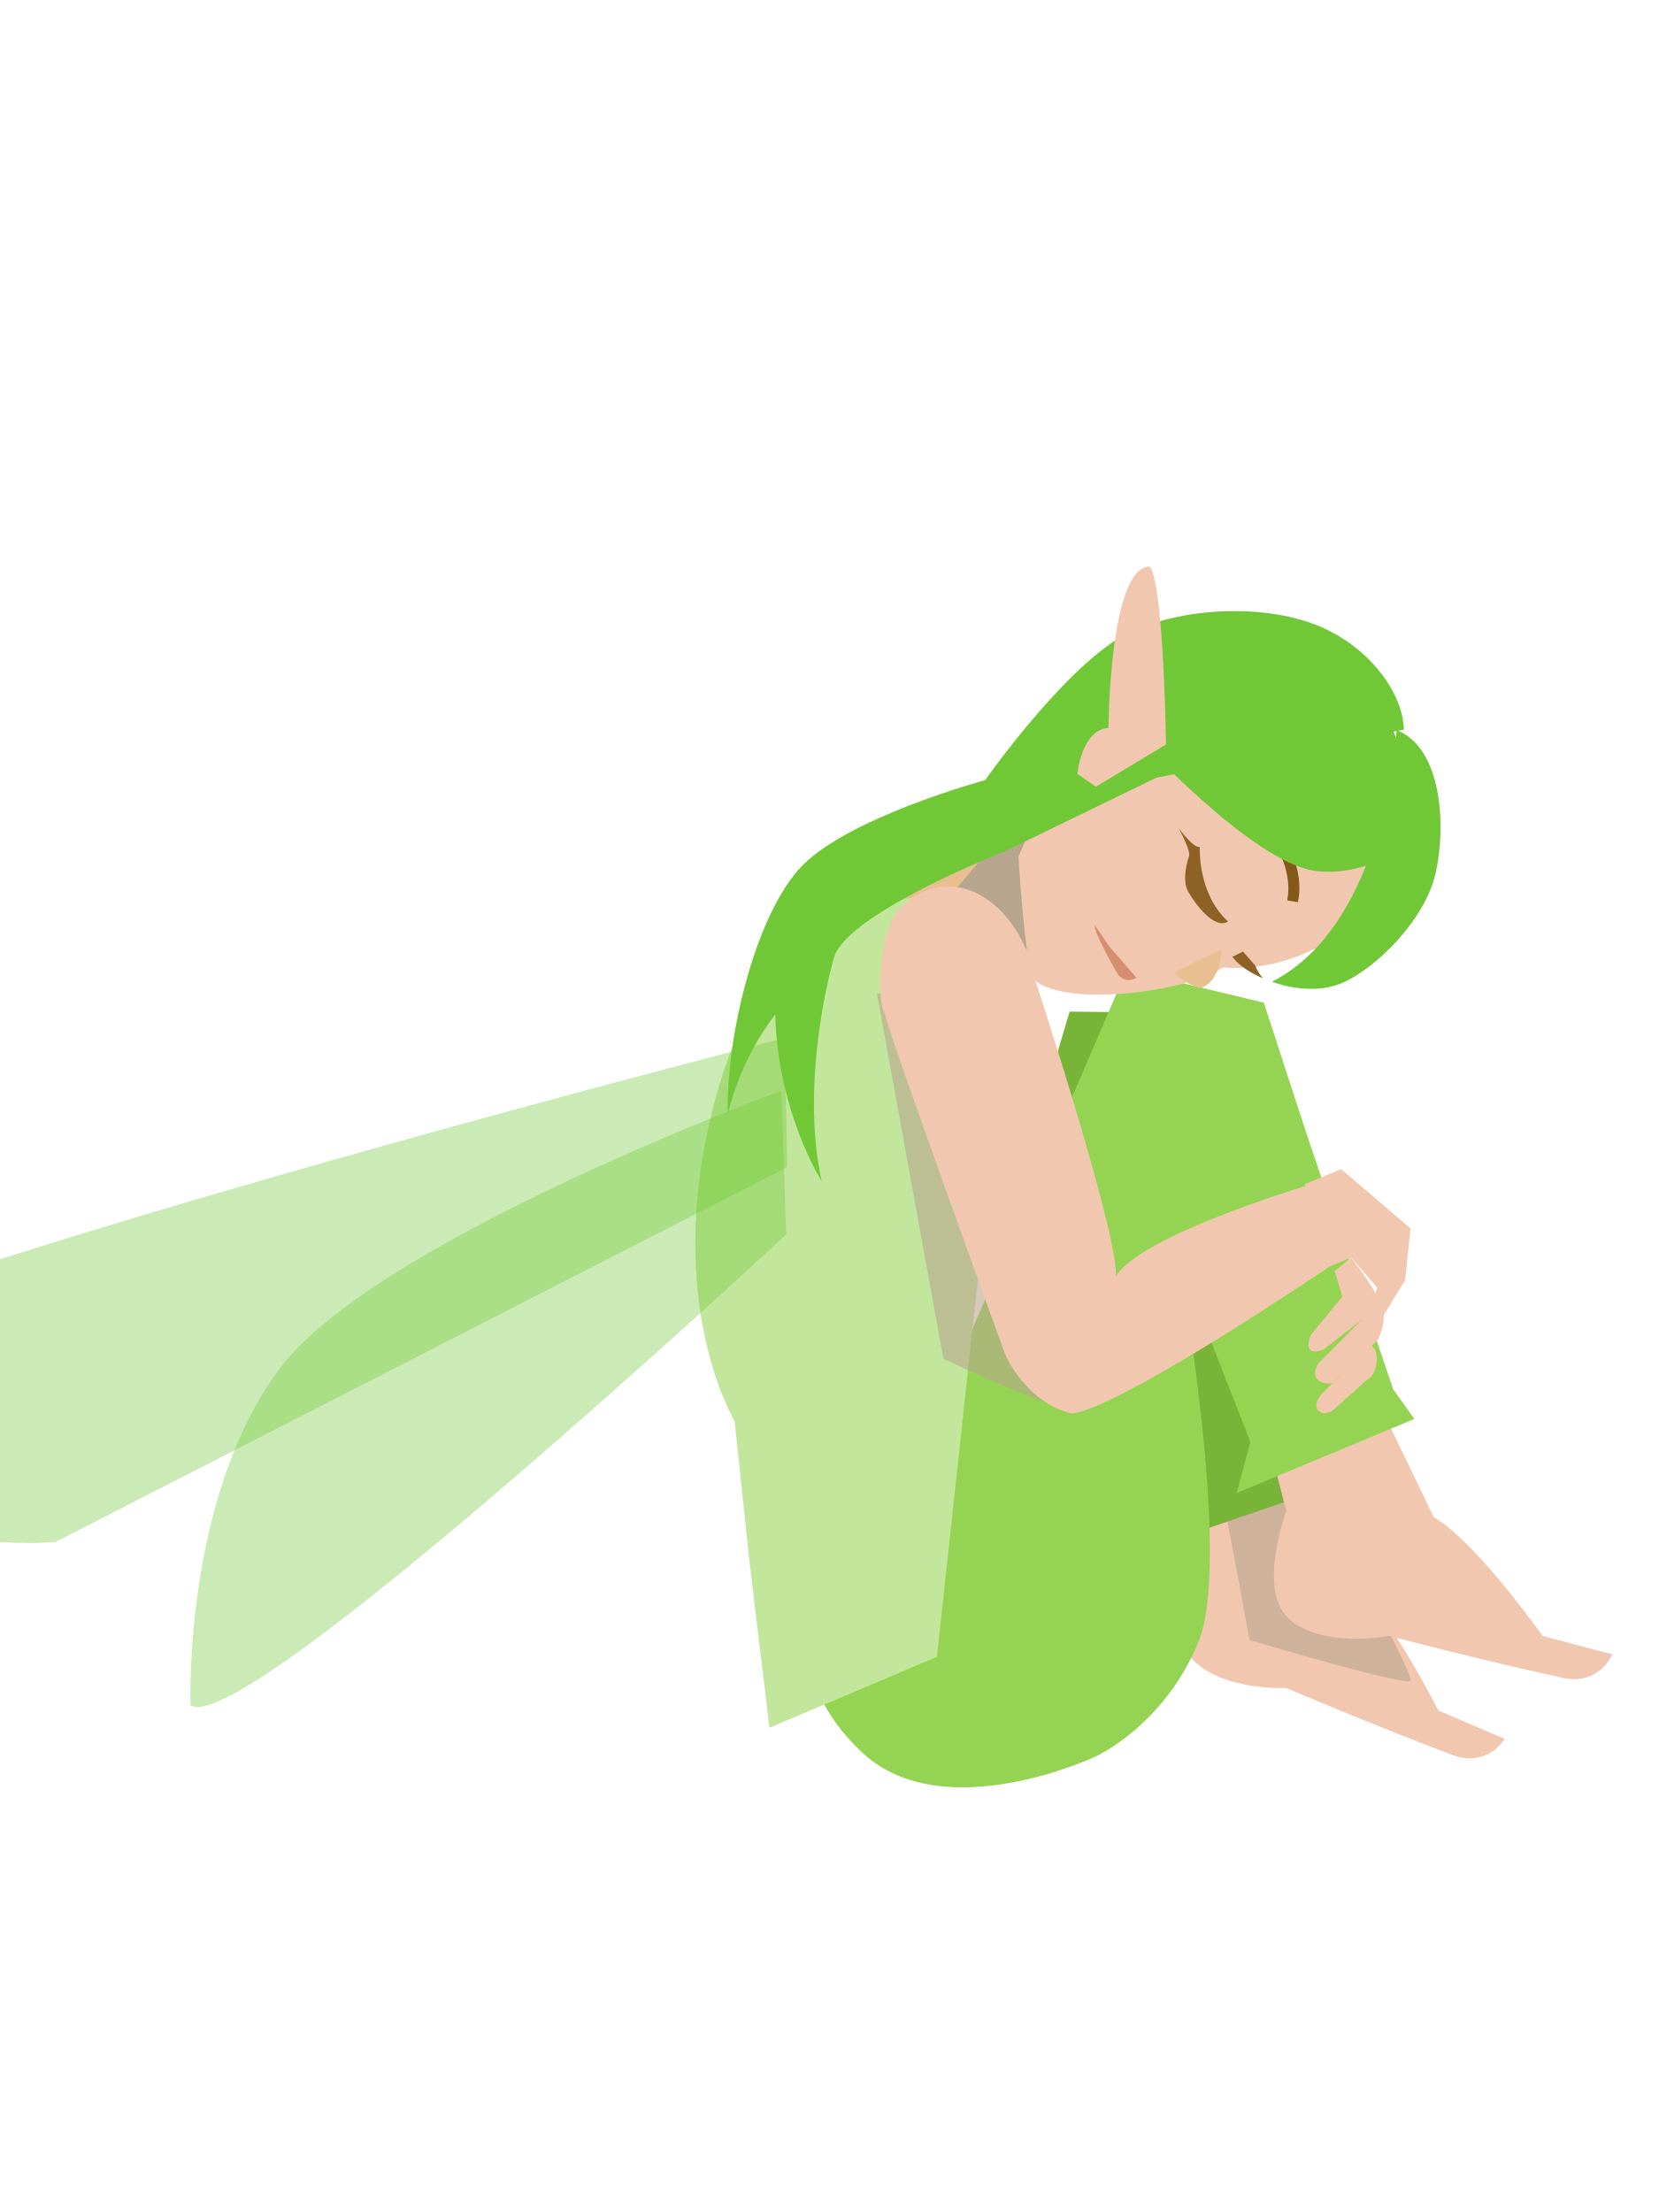
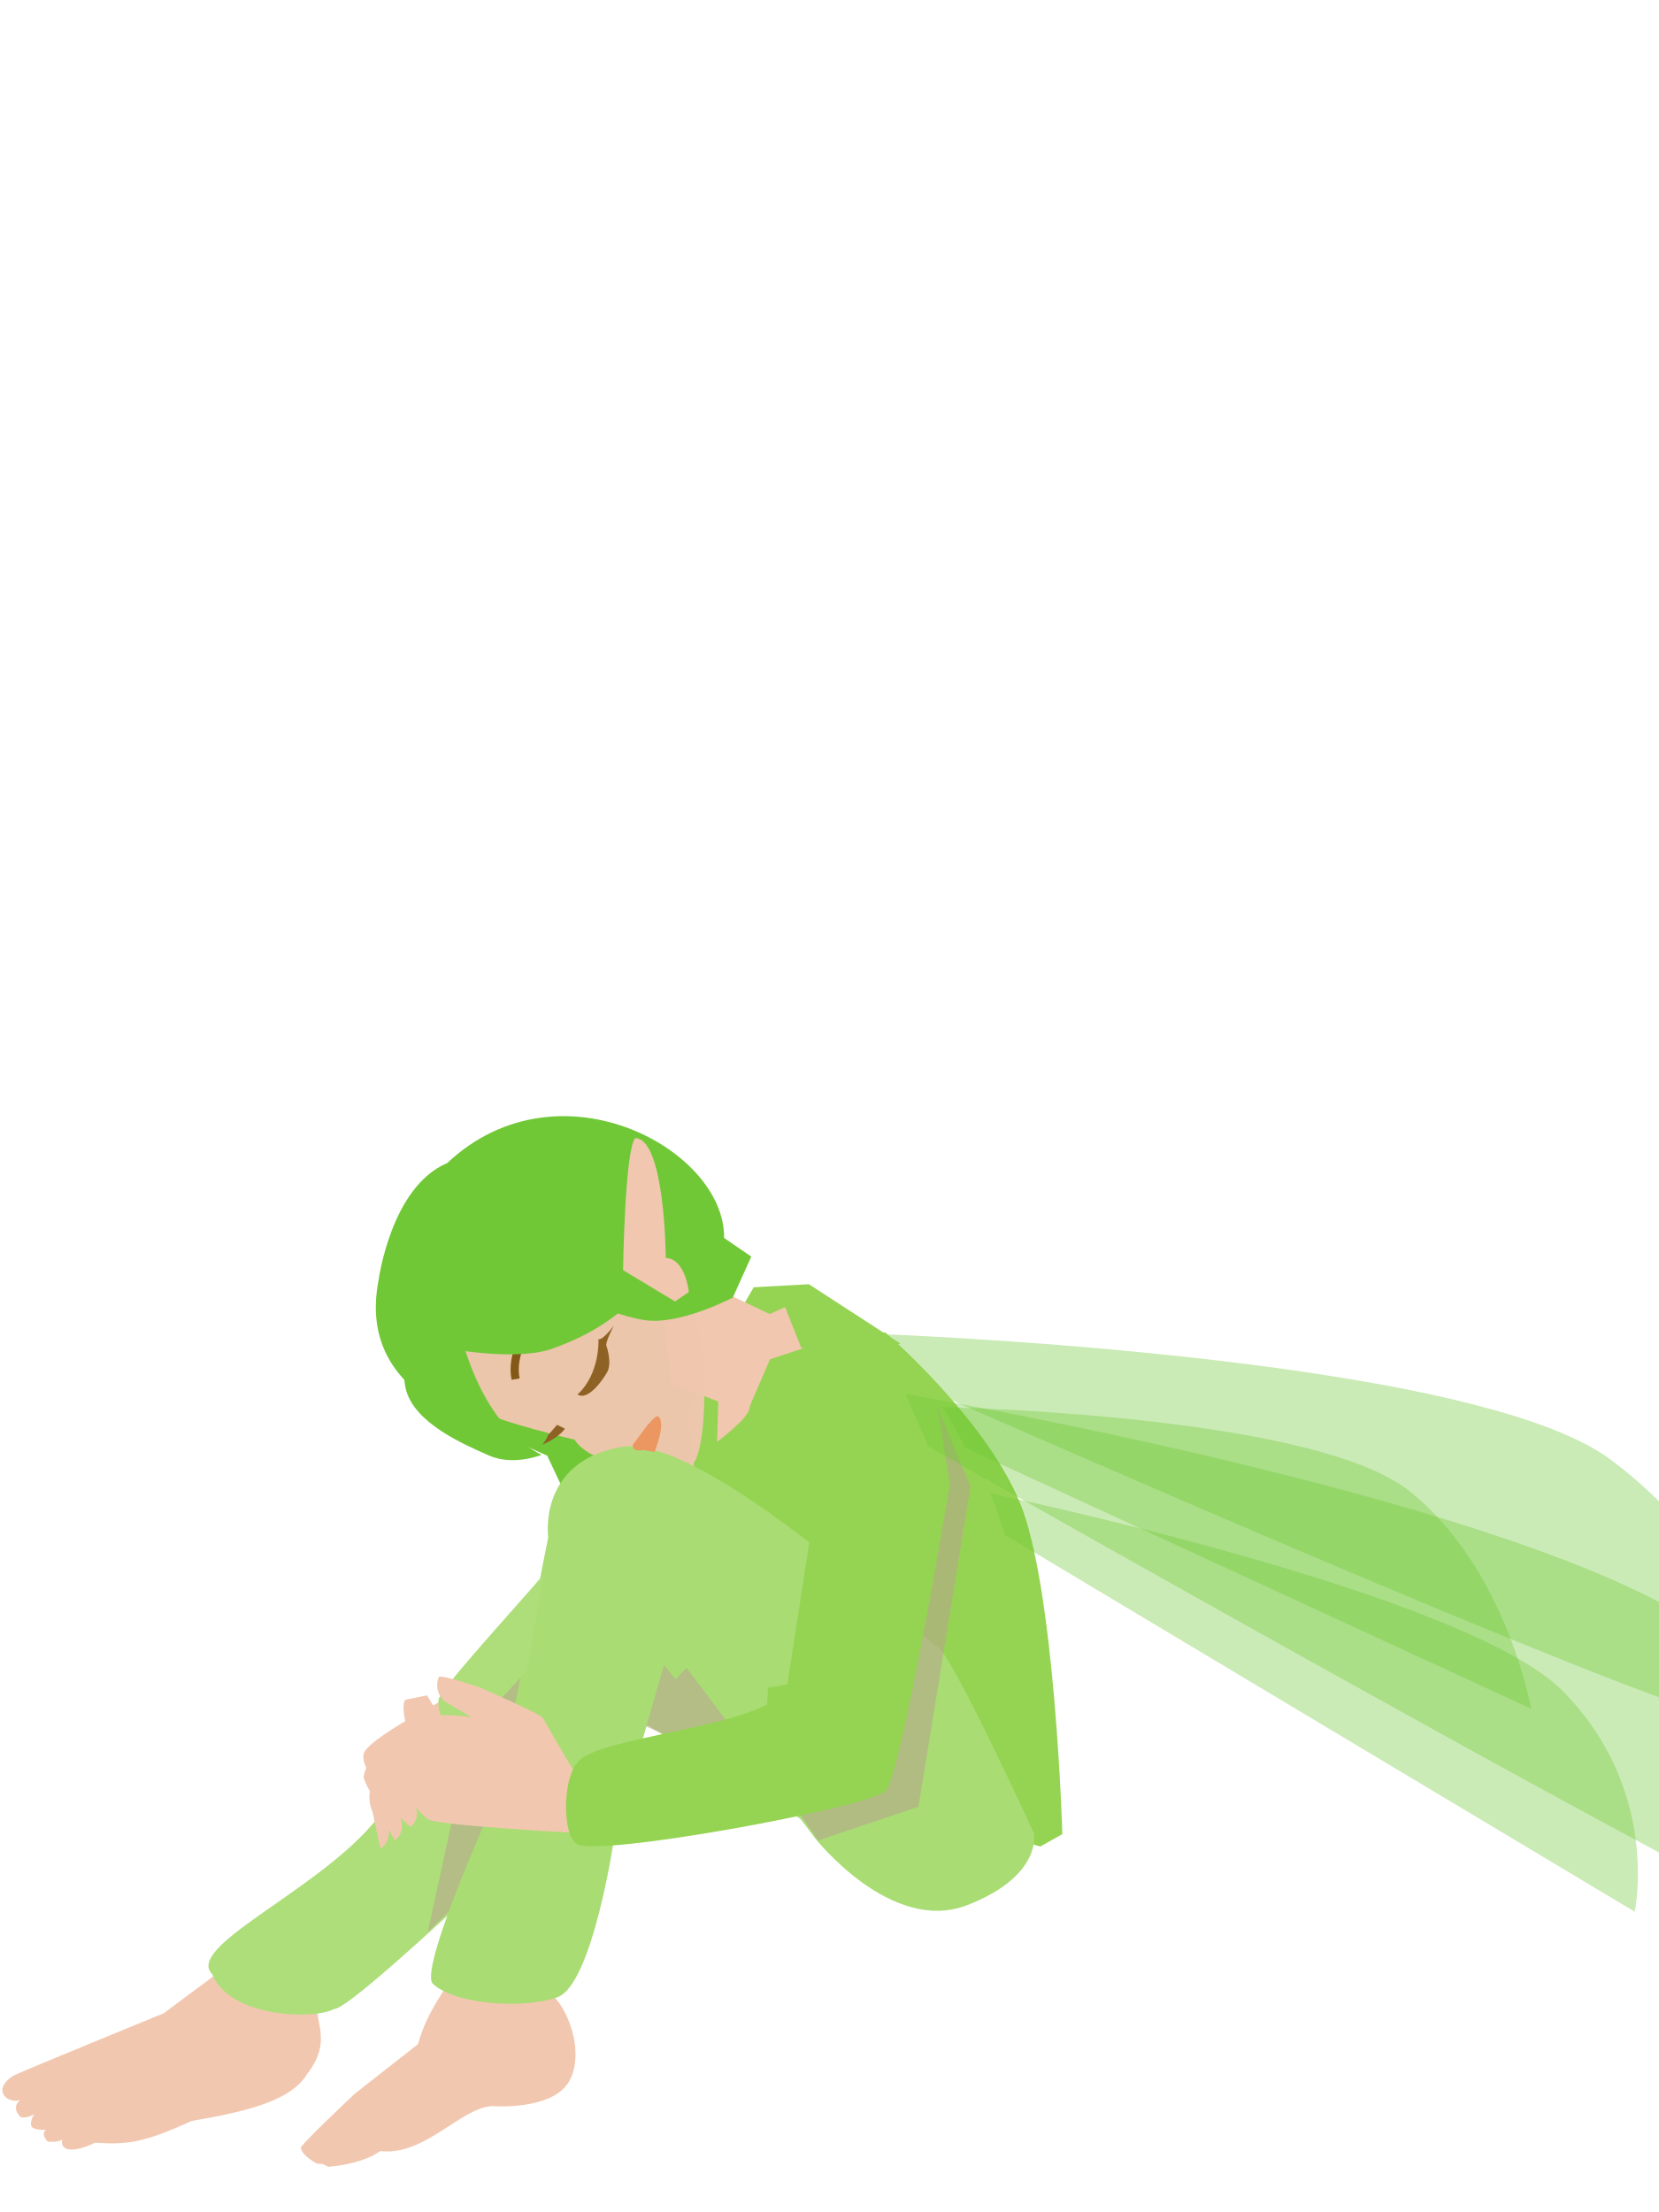
<svg xmlns="http://www.w3.org/2000/svg" width="600" height="800" version="1.1" viewBox="0 0 158.8 211.7" id="svg1123">
  <defs id="defs1127" />
-   <path style="fill:#f2c7b0;fill-opacity:1;stroke:none;stroke-width:0.265px;stroke-linecap:butt;stroke-linejoin:miter;stroke-opacity:1" d="m 124.831,137.476 4.206,13.468 c 3.7,2.952 8.646,12.772 8.646,12.772 l 6.349,2.716 c 0,0 -1.75,2.973 -5.353,1.403 -6.994,-2.626 -15.543,-6.269 -15.543,-6.269 0,0 -6.342,0.283 -9.148,-2.905 -2.806,-3.188 1.171,-10.348 1.171,-10.348 l -1.294,-11.985 z" id="path2065-7" />
-   <path style="fill:#b7a68d;fill-opacity:0.594;stroke:none;stroke-width:0.265px;stroke-linecap:butt;stroke-linejoin:miter;stroke-opacity:1" d="m 116.201,138.663 3.41,18.305 c 0,0 15.171,4.539 15.416,3.881 0.245,-0.659 -6.937,-13.961 -6.937,-13.961 l -3.936,-16.125 z" id="path1679-5" />
-   <path style="font-variation-settings:normal;vector-effect:none;fill:#78b438;fill-opacity:1;stroke:none;stroke-width:0.265px;stroke-linecap:butt;stroke-linejoin:miter;stroke-miterlimit:4;stroke-dasharray:none;stroke-dashoffset:0;stroke-opacity:1;-inkscape-stroke:none;stop-color:#000000" d="m 113.268,147.078 14.189,-4.859 -6.822,-33.062 -6.736,-12.218 -11.513,-0.123 -3.832,12.875 z" id="path15559" />
-   <path style="fill:#f2c7b0;fill-opacity:1;stroke:none;stroke-width:0.265px;stroke-linecap:butt;stroke-linejoin:miter;stroke-opacity:1" d="m 131.114,132.493 6.125,12.71 c 4.091,2.381 10.416,11.375 10.416,11.375 l 6.678,1.761 c 0,0 -1.298,3.197 -5.091,2.169 -7.302,-1.578 -16.291,-3.935 -16.291,-3.935 0,0 -6.233,1.205 -9.474,-1.54 -3.241,-2.745 -0.35,-10.409 -0.35,-10.409 l -3.028,-11.668 z" id="path2065" />
-   <path style="fill:#95d452;fill-opacity:1;stroke:none;stroke-width:0.265px;stroke-linecap:butt;stroke-linejoin:miter;stroke-opacity:1" d="m 87.868,139.334 19.986,-46.523 13.121,3.146 4.059,12.467 8.329,24.555 2.027,2.824 -17.021,7.094 1.319,-4.899 -6.865,-17.537 c 0,0 5.179,28.68 1.891,36.694 -3.288,8.013 -9.854,10.966 -9.854,10.966 0,0 -14.525,6.868 -22.314,-0.364 -7.788,-7.233 -5.317,-15.849 -5.317,-15.849 z" id="path2030" />
-   <path style="fill:#f2c7b0;fill-opacity:1;stroke:none;stroke-width:0.265px;stroke-linecap:butt;stroke-linejoin:miter;stroke-opacity:1" d="m 124.899,113.329 3.482,-1.436 6.636,5.677 -0.517,4.944 -2.42,3.968 -0.917,-0.955 0.663,-2.294 -2.495,-2.877 -2.878,1.191 z" id="path19875" />
-   <path style="fill:#f2c7b0;fill-opacity:1;stroke:none;stroke-width:0.265px;stroke-linecap:butt;stroke-linejoin:miter;stroke-opacity:1" d="m 127.759,121.653 0.727,2.435 -3.012,3.673 c -0.742,1.916 0.537,1.688 1.277,1.361 l 3.631,-2.847 -4.181,4.201 c -0.929,1.454 0.288,2.093 1.308,1.897 l 4.372,-4.127 c 0,0 0.79,-1.426 0.52,-2.868 -0.27,-1.442 -3.077,-5.023 -3.077,-5.023 z" id="path19910" />
-   <path style="fill:#f2c7b0;fill-opacity:1;stroke:none;stroke-width:0.265px;stroke-linecap:butt;stroke-linejoin:miter;stroke-opacity:1" d="m 131.141,128.762 c 0.94,0.206 0.875,2.78 -0.324,3.319 l -3.363,3.006 c -1.131,0.526 -1.989,-0.307 -1.056,-1.553 z" id="path19912" />
-   <path style="fill:#e7bf91;fill-opacity:1;stroke:none;stroke-width:0.265px;stroke-linecap:butt;stroke-linejoin:miter;stroke-opacity:1" d="m 97.878,80.287 -19.811,8.937 17.513,7.802 5.852,-6.64 -0.29,-11.582 z" id="path20981" />
-   <path style="fill:#c2e69b;fill-opacity:1;stroke:none;stroke-width:0.265px;stroke-linecap:butt;stroke-linejoin:miter;stroke-opacity:1" d="m 89.071,85.591 -8.907,1.624 c 0,0 -8.627,3.473 -12.409,20.92 -3.782,17.447 2.561,27.869 2.561,27.869 l 1.439,13.598 1.896,15.765 16.034,-6.794 3.852,-35.567 4.602,-31.025 z" id="path1995" />
-   <path style="fill:#b7a68d;fill-opacity:0.594;stroke:none;stroke-width:0.265px;stroke-linecap:butt;stroke-linejoin:miter;stroke-opacity:1" d="m 83.946,95.111 6.355,34.93 c 0,0 10.571,4.976 10.816,4.317 0.245,-0.659 -3.47,-23.087 -3.47,-23.087 l -3.936,-16.125 z" id="path1679" />
-   <path style="fill:#b7a68d;fill-opacity:1;stroke:none;stroke-width:0.342px;stroke-linecap:butt;stroke-linejoin:miter;stroke-opacity:1" d="m 95.41,80.415 -5.056,6.074 4.23,5.201 6.067,-1.44 1.443,-12.091 z" id="path29071" />
-   <path style="fill:#f2c7b0;fill-opacity:1;stroke:none;stroke-width:0.342px;stroke-linecap:butt;stroke-linejoin:miter;stroke-opacity:1" d="m 101.463,72.878 7.979,-9.198 c 3.741,-1.77 21.483,-6.027 24.37,8.822 2.887,14.85 -9.049,20.776 -16.752,20.084 -3.522,2.385 -14.966,3.821 -18.026,1.227 -0.86,-0.474 -1.547,-11.831 -1.547,-11.831 z" id="path20983" />
-   <path style="fill:#8e6224;fill-opacity:1;stroke:none;stroke-width:0.342px;stroke-linecap:butt;stroke-linejoin:miter;stroke-opacity:1" d="m 117.545,88.183 c -2.942,-2.681 -2.701,-7.13 -2.701,-7.13 -0.598,0.151 -2.01,-1.789 -2.01,-1.789 0,0 1.277,2.359 0.951,2.745 0,0 -0.725,2.112 -0.065,3.296 0.66,1.184 2.54,3.727 3.825,2.878 z" id="path24564" />
-   <path style="fill:#71c837;fill-opacity:1;stroke:none;stroke-width:0.342px;stroke-linecap:butt;stroke-linejoin:miter;stroke-opacity:1" d="m 133.687,69.868 c 4.381,1.711 4.753,9.242 3.727,13.72 -1.026,4.478 -5.672,9.027 -8.84,10.44 -3.169,1.414 -6.818,-0.074 -6.818,-0.074 10.896,-5.56 11.932,-24.086 11.932,-24.086 z" id="path8301" />
-   <path style="fill:#e7bf91;fill-opacity:1;stroke:none;stroke-width:0.342px;stroke-linecap:butt;stroke-linejoin:miter;stroke-opacity:1" d="m 116.933,90.869 c 0,0 -0.037,3.038 -1.982,3.68 -1.551,-0.292 -2.564,-1.511 -2.564,-1.511 z" id="path10335" />
-   <path style="fill:#d58f6f;fill-opacity:1;stroke:none;stroke-width:0.342px;stroke-linecap:butt;stroke-linejoin:miter;stroke-opacity:1" d="m 108.78,93.564 -2.617,-3.015 -1.355,-2 c -0.206,0.582 2.196,4.706 2.196,4.706 0,0 0.669,0.968 1.776,0.31 z" id="path10617" />
-   <path style="font-variation-settings:normal;vector-effect:none;fill:#8e6224;fill-opacity:1;stroke:none;stroke-width:0.342px;stroke-linecap:butt;stroke-linejoin:miter;stroke-miterlimit:4;stroke-dasharray:none;stroke-dashoffset:0;stroke-opacity:1;-inkscape-stroke:none;stop-color:#000000" d="m 118.982,91.064 1.182,1.366 c 0,0 0.203,0.61 0.731,1.193 -1.071,-0.429 -2.285,-1.176 -2.935,-2.056 z" id="path13637" />
-   <path d="m 123.317,80.954 c -0.978,-1.794 -2.661,-3.373 -5.072,-3.915 l -0.27,0.939 c 2.063,0.461 3.512,1.813 4.388,3.419 0.876,1.606 1.14,3.469 0.842,4.767 l 1.029,0.178 c 0.357,-1.579 0.044,-3.598 -0.93,-5.394 z" color="#000000" fill="#845816" style="stroke-width:0.848;-inkscape-stroke:none" id="path71-7-2-5" />
-   <path style="fill:#71c837;fill-opacity:1;stroke:none;stroke-width:0.342px;stroke-linecap:butt;stroke-linejoin:miter;stroke-opacity:1" d="m 137.129,78.929 c 0,0 -5.092,5.213 -11.209,4.423 -6.117,-0.79 -17.322,-13.124 -17.322,-13.124 l -0.078,-3.122 23.615,-0.072 z" id="path4727" />
-   <path style="fill:#71c837;fill-opacity:1;stroke:none;stroke-width:0.342px;stroke-linecap:butt;stroke-linejoin:miter;stroke-opacity:1" d="m 134.38,69.822 c -0.083,-3.317 -2.947,-7.488 -7.553,-9.657 -4.606,-2.169 -12.181,-2.365 -18.17,0.091 -5.99,2.456 -14.359,14.403 -14.359,14.403 0,0 -13.62,3.676 -17.893,8.595 -4.272,4.919 -6.92,16.235 -6.734,23.319 1.429,-5.78 4.536,-9.47 4.536,-9.47 0.235,9.362 4.439,15.931 4.439,15.931 -2.169,-9.952 1.152,-21.286 1.152,-21.286 C 80.824,87.48 96.267,81.434 96.267,81.434 l 14.429,-7.014 z" id="path8925" />
-   <path style="fill:#f2c7b0;fill-opacity:1;stroke:none;stroke-width:0.342px;stroke-linecap:butt;stroke-linejoin:miter;stroke-opacity:1" d="m 111.613,71.245 c 0,0 -0.227,-15.616 -1.578,-17.04 -3.851,0.089 -3.931,15.456 -3.931,15.456 -2.582,0.155 -2.977,4.409 -2.977,4.409 l 1.775,1.219 z" id="path6083" />
-   <path id="path16006" style="font-variation-settings:normal;vector-effect:none;fill:#6fc835;fill-opacity:0.361;stroke:none;stroke-width:1px;stroke-linecap:butt;stroke-linejoin:miter;stroke-miterlimit:4;stroke-dasharray:none;stroke-dashoffset:0;stroke-opacity:1;-inkscape-stroke:none;stop-color:#000000" d="M 283.832 375.379 C 283.832 375.379 119.328 417.402 0 455.422 L 0 557.674 C 6.658 558.177 13.369 558.218 20.072 557.684 L 284.732 422.086 L 283.832 375.379 z " transform="matrix(0.2646667,0,0,0.2646667,0,-0.01666667)" />
-   <path style="font-variation-settings:normal;vector-effect:none;fill:#6fc835;fill-opacity:0.361;stroke:none;stroke-width:0.265px;stroke-linecap:butt;stroke-linejoin:miter;stroke-miterlimit:4;stroke-dasharray:none;stroke-dashoffset:0;stroke-opacity:1;-inkscape-stroke:none;stop-color:#000000" d="m 74.803,104.377 0.444,13.769 c 0,0 -52.057,48.495 -57.014,45.057 0,0 -0.706,-19.951 8.578,-32.266 9.284,-12.315 47.992,-26.56 47.992,-26.56 z" id="path16250" />
-   <path style="font-variation-settings:normal;opacity:1;vector-effect:none;fill:#f2c7b0;fill-opacity:1;stroke:none;stroke-width:0.265px;stroke-linecap:butt;stroke-linejoin:miter;stroke-miterlimit:4;stroke-dasharray:none;stroke-dashoffset:0;stroke-opacity:1;-inkscape-stroke:none;stop-color:#000000;stop-opacity:1" d="m 84.692,96.992 c -0.691,-0.779 -0.866,-8.087 1.801,-10.407 5.168,-4.496 11.233,0.344 12.467,6.804 0,0 8.274,25.201 7.832,28.796 2.474,-4.178 19.863,-9.19 19.863,-9.19 l 2.78,6.763 c 0,0 -21.688,14.859 -26.802,15.535 -4.44,-1.015 -6.404,-5.634 -6.404,-5.634 0,0 -10.931,-30.01 -11.538,-32.667 z" id="path18371" />
+   <path id="path58699" style="fill:#6fc835;fill-opacity:0.361;stroke:none;stroke-width:0.741px;stroke-linecap:butt;stroke-linejoin:miter;stroke-opacity:1" d="M 314.625 482.33 L 321.299 496.326 C 321.299 496.326 520.814 584.671 600 613.844 L 600 542.953 C 594.862 537.856 589.119 532.846 582.73 528.039 C 531.811 489.725 314.625 482.33 314.625 482.33 z " transform="matrix(0.2646667,0,0,0.2646667,0,-0.01666667)" />
+   <path style="fill:#71c837;fill-opacity:1;stroke:none;stroke-width:0.196px;stroke-linecap:butt;stroke-linejoin:miter;stroke-opacity:1" d="m 42.797,111.319 c -5.386,2.265 -6.564,11.227 -6.564,11.227 -1.061,5.491 0.992,10.507 8.963,13.578 l 7.182,3.196 9.171,19.477 7.211,3.549 0.531,-30.164 v -13.265 c 0.695,-8.615 -15.638,-17.807 -26.495,-7.598 z" id="path17431" />
+   <path style="fill:#f2c7b0;fill-opacity:1;stroke:none;stroke-width:0.196px;stroke-linecap:butt;stroke-linejoin:miter;stroke-opacity:1" d="m 71.267,125.448 c 2.471,-4.16 10.794,0.253 12.96,3.21 -4.517,12.849 -11.372,10.578 -18.311,12.037 z" id="path3135" />
+   <path style="fill:#95d452;fill-opacity:1;stroke:none;stroke-width:0.196px;stroke-linecap:butt;stroke-linejoin:miter;stroke-opacity:1" d="m 68.754,134.378 -0.115,3.62 c 0,0 2.958,-2.212 3.095,-3.178 0.137,-0.966 1.681,-4.638 1.681,-4.638 l 4.183,-1.37 7.129,-1.294 c 0,0 9.423,8.069 12.847,16.171 3.425,8.102 4.116,31.858 4.116,31.858 l -2.113,1.186 -2.341,-0.679 -7.887,-17.16 -14.215,-8.04 -8.433,-8.249 -0.916,-7.597 2.519,-4.814 z" id="path34985" />
+   <path style="fill:#f2c7b0;fill-opacity:1;stroke:none;stroke-width:0.196px;stroke-linecap:butt;stroke-linejoin:miter;stroke-opacity:1" d="m 22.258,187.793 c 6.558,-1.37 10.33,-4.373 12.333,0.238 -0.744,2.718 -3.928,3.217 -3.928,3.217 -1.088,1.892 1.492,3.732 -1.287,7.294 -1.592,2.623 -6.128,3.616 -11.028,4.459 -4.721,2.16 -6.247,2.267 -9.246,2.086 -2.407,1.147 -3.379,0.624 -3.137,-0.302 -0.37,0.28 -1.388,0.202 -1.388,0.202 0,0 -0.73,-0.692 -0.18,-1.122 0,0 -1.243,0.031 -1.377,-0.351 0,0 -0.235,-0.294 0.233,-1.151 -0.708,0.431 -1.264,0.271 -1.264,0.271 0,0 -0.999,-0.846 -0.078,-1.616 -1.52,0.349 -2.625,-1.241 -0.494,-2.419 1.55,-0.703 14.249,-5.905 14.249,-5.905 z" id="path4177" />
+   <path style="fill:#f2c7b0;fill-opacity:1;stroke:none;stroke-width:0.196px;stroke-linecap:butt;stroke-linejoin:miter;stroke-opacity:1" d="m 52.096,190.36 c 2.231,1.208 4.005,6.176 2.333,8.927 -1.672,2.752 -7.32,2.294 -7.32,2.294 -2.997,0.14 -6.439,4.797 -10.707,4.306 -1.824,1.31 -4.976,1.498 -4.976,1.498 l -0.582,-0.274 c 0,0 -0.398,0.027 -0.553,-0.057 -0.155,-0.084 -0.363,-0.205 -0.575,-0.354 -0.212,-0.149 -0.428,-0.326 -0.599,-0.521 -0.171,-0.195 -0.297,-0.409 -0.329,-0.631 0.315,-0.59 5.183,-5.163 5.183,-5.163 l 6.034,-4.731 c 1.122,-4.021 3.317,-5.707 5.611,-10.68 5.182,-0.427 8.401,-10.423 6.481,5.386 z" id="path6261" />
+   <path style="fill:#aede7a;fill-opacity:1;stroke:none;stroke-width:0.196px;stroke-linecap:butt;stroke-linejoin:miter;stroke-opacity:1" d="m 20.325,188.969 c 1.635,4.124 9.731,4.382 11.653,3.317 2.1,0.123 30.021,-27.152 30.021,-27.152 l 19.362,11.848 -12.522,-26.468 -13.923,2.082 -19.42,22.179 c -5.672,6.453 -17.822,11.619 -15.17,14.194 z" id="path37160" />
+   <path style="fill:#f2c7b0;fill-opacity:1;stroke:none;stroke-width:0.196px;stroke-linecap:butt;stroke-linejoin:miter;stroke-opacity:1" d="m 52.855,150.116 -9.888,12.309 c 0,0 -7.869,4.003 -8.162,5.455 -0.119,0.574 0.246,1.328 0.246,1.328 0,0 -0.285,0.688 -0.232,0.923 0.107,0.511 0.589,1.306 0.589,1.306 0,0 -0.212,1.001 0.246,1.961 0,0 0.588,2.848 0.777,3.526 0,0 0.928,-0.512 0.775,-1.839 l 0.577,1.056 c 0,0 1.088,-0.645 0.541,-2.225 0,0 0.504,0.631 1.007,0.937 0,0 1.205,-0.991 0.143,-2.497 l 0.586,-2.709 -1,-1.361 4.109,-1.019 7.757,-8.385 z" id="path17429" />
+   <path style="fill:#95d452;fill-opacity:1;stroke:none;stroke-width:0.196px;stroke-linecap:butt;stroke-linejoin:miter;stroke-opacity:1" d="m 76.685,128.978 -1.54,-3.881 -5.558,2.527 2.557,-4.423 5.281,-0.292 8.767,5.685 -6.011,1.662 z" id="path37864" />
+   <path style="fill:#f2c7b0;fill-opacity:1;stroke:none;stroke-width:0.196px;stroke-linecap:butt;stroke-linejoin:miter;stroke-opacity:1" d="m 62.912,120.614 12.34,5.913 -3.768,8.692 -7.231,-2.854 z" id="path6207" />
+   <path style="fill:#f2c7b0;fill-opacity:0.95;stroke:none;stroke-width:0.196px;stroke-linecap:butt;stroke-linejoin:miter;stroke-opacity:1" d="m 44.217,118.769 c -5.787,10.324 1.48,15.66 2.362,16.435 0.882,0.775 8.423,2.59 8.423,2.59 1.927,2.998 9.831,3.242 11.24,2.355 1.409,-0.886 1.767,-11.414 -0.061,-15.174 -1.828,-3.76 -2.848,-7.825 -4.471,-9.162 -1.623,-1.337 -11.707,-7.368 -17.494,2.955 z" id="path880" />
+   <path style="fill:#b7a68d;fill-opacity:0.596;stroke:none;stroke-width:0.196px;stroke-linecap:butt;stroke-linejoin:miter;stroke-opacity:1" d="m 52.166,157.589 19.73,0.166 0.072,12.009 -10.564,-4.726 -20.457,19.871 4.403,-20.207 z" id="path50309-5" />
+   <path style="fill:#a9dc73;fill-opacity:1;stroke:none;stroke-width:0.196px;stroke-linecap:butt;stroke-linejoin:miter;stroke-opacity:1" d="m 41.384,189.815 c 1.985,2.012 8.623,2.538 11.976,1.342 3.353,-1.196 5.425,-15.189 5.425,-15.189 l 4.78,-16.623 1.088,1.397 1.057,-1.115 12.349,16.353 c 0,0 7.223,9.161 14.477,6.38 7.254,-2.781 6.443,-6.884 6.443,-6.884 0,0 -8.018,-17.484 -9.301,-17.93 -1.283,-0.446 -22.225,-20.466 -30.24,-19.048 -8.016,1.418 -6.964,8.645 -6.964,8.645 l -4.874,24.555 c 0,0 -7.4,16.367 -6.214,18.115 z" id="path12682" />
+   <path style="fill:#71c837;fill-opacity:1;stroke:none;stroke-width:0.253px;stroke-linecap:butt;stroke-linejoin:miter;stroke-opacity:1" d="m 42.994,121.384 c -3.249,1.269 -4.922,8.188 -4.161,11.508 0.761,3.32 5.603,5.358 7.953,6.406 2.349,1.048 5.055,-0.055 5.055,-0.055 -8.079,-4.122 -8.847,-17.859 -8.847,-17.859 z" id="path8301-3" />
+   <path style="fill:#8e6224;fill-opacity:1;stroke:none;stroke-width:0.253px;stroke-linecap:butt;stroke-linejoin:miter;stroke-opacity:1" d="m 55.282,133.458 c 2.181,-1.988 2.003,-5.286 2.003,-5.286 0.444,0.112 1.49,-1.326 1.49,-1.326 0,0 -0.947,1.749 -0.705,2.035 0,0 0.538,1.566 0.048,2.444 -0.489,0.878 -1.883,2.764 -2.836,2.134 z" id="path24564-6" />
+   <path style="font-variation-settings:normal;vector-effect:none;fill:#8e6224;fill-opacity:1;stroke:none;stroke-width:0.253px;stroke-linecap:butt;stroke-linejoin:miter;stroke-miterlimit:4;stroke-dasharray:none;stroke-dashoffset:0;stroke-opacity:1;-inkscape-stroke:none;stop-color:#000000" d="m 53.323,136.366 -0.877,1.013 c 0,0 -0.15,0.452 -0.542,0.885 0.794,-0.318 1.694,-0.872 2.176,-1.524 z" id="path13637-7" />
+   <path d="m 49.658,128.066 c 0.725,-1.33 1.973,-2.501 3.761,-2.903 l 0.2,0.696 c -1.529,0.341 -2.604,1.344 -3.254,2.535 -0.649,1.191 -0.845,2.572 -0.624,3.534 l -0.763,0.132 c -0.265,-1.171 -0.032,-2.668 0.69,-3.999 z" color="#000000" fill="#845816" style="stroke-width:0.629;-inkscape-stroke:none" id="path71-7-2-5-5" />
+   <path style="fill:#ec9661;fill-opacity:1;stroke:none;stroke-width:0.196px;stroke-linecap:butt;stroke-linejoin:miter;stroke-opacity:1" d="m 60.585,138.258 c 0.361,-0.374 1.694,-2.529 2.357,-2.733 0.925,0.533 -0.3,3.448 -0.3,3.448 l -1.035,-0.197 c 0,0 -1.176,0.27 -1.022,-0.518 z" id="path21245" />
+   <path style="fill:#71c837;fill-opacity:1;stroke:none;stroke-width:0.196px;stroke-linecap:butt;stroke-linejoin:miter;stroke-opacity:1" d="m 42.525,128.984 c 0,0 6.332,1.308 10.081,0.186 7.758,-2.695 10.952,-7.231 13.181,-14.345 -6.695,3.312 -21.372,-0.759 -21.372,-0.759 0,0 -6.86,10.201 -1.89,14.918 z" id="path17109" />
+   <path style="fill:#71c837;fill-opacity:1;stroke:none;stroke-width:0.196px;stroke-linecap:butt;stroke-linejoin:miter;stroke-opacity:1" d="m 51.114,122.421 c 0,0 7.967,3.89 11.304,3.988 3.337,0.098 7.731,-2.227 7.731,-2.227 l 1.764,-3.92 -15.68,-10.727 -11.771,4.845 -1.426,9.052 z" id="path32923" />
+   <path style="fill:#f2c7b0;fill-opacity:1;stroke:none;stroke-width:0.253px;stroke-linecap:butt;stroke-linejoin:miter;stroke-opacity:1" d="m 59.64,121.561 c 0,0 0.168,-11.578 1.17,-12.635 2.856,0.066 2.915,11.46 2.915,11.46 1.914,0.115 2.207,3.269 2.207,3.269 l -1.316,0.904 z" id="path6083-3" />
+   <path style="fill:#b7a68d;fill-opacity:0.596;stroke:none;stroke-width:0.196px;stroke-linecap:butt;stroke-linejoin:miter;stroke-opacity:1" d="m 81.565,144.895 8.176,-10.224 3.165,7.606 -4.99,30.646 -9.604,3.236 -4.664,-6.793 z" id="path50309" />
+   <path style="fill:#aede7a;fill-opacity:1;stroke:none;stroke-width:0.196px;stroke-linecap:butt;stroke-linejoin:miter;stroke-opacity:1" d="m 52.025,150.66 c -0.223,0.486 -9.771,10.804 -10.031,11.959 -0.308,1.563 1.672,4.531 1.672,4.531 l 6.76,-7.204 z" id="path54296" />
+   <path style="fill:#f2c7b0;fill-opacity:0.999;stroke:none;stroke-width:0.196px;stroke-linecap:butt;stroke-linejoin:miter;stroke-opacity:1" d="m 54.41,175.39 c 0,0 -13.006,-0.699 -13.483,-1.303 0,0 -1.709,-1.349 -1.873,-2.547 -0.165,-0.714 0.377,-1.673 0.377,-1.673 0,0 -0.962,-0.714 -0.788,-1.687 l 0.492,-0.852 c 0,0 -0.823,-0.884 -0.72,-1.404 l 0.381,-1.196 c 0,0 -0.391,-1.549 0,-2.043 l 2.079,-0.419 1.159,1.901 c 0.859,-0.02 1.559,-0.043 3.124,0.207 l -2.537,-1.504 c 0,0 -1.186,-0.836 -0.627,-2.354 0.226,-0.308 4.021,1.027 4.021,1.027 0.723,0.337 5.437,2.353 5.936,2.873 0,0 2.53,4.424 2.958,5.015 10.637,-0.957 7.092,3.315 -0.499,5.96 z" id="path1922" />
+   <path style="fill:#95d452;fill-opacity:1;stroke:none;stroke-width:0.196px;stroke-linecap:butt;stroke-linejoin:miter;stroke-opacity:1" d="m 55.224,168.776 c -1.341,1.456 -1.447,6.851 0,7.713 1.89,1.298 27.752,-3.463 29.498,-5.04 1.499,-1.075 6.202,-29.429 6.202,-29.429 l -1.232,-7.641 c 0,0 -4.236,-7.346 -10.462,-2.789 -6.226,4.557 -1.662,15.382 -1.662,15.382 l -2.202,14.23 -1.858,0.346 -0.076,1.586 c -4.875,2.537 -16.869,3.38 -18.21,5.641 z" id="path38114" />
+   <path style="fill:#6fc835;fill-opacity:0.361;stroke:none;stroke-width:0.196px;stroke-linecap:butt;stroke-linejoin:miter;stroke-opacity:1" d="m 90.271,134.681 c 0,0 35.389,0.644 44.651,8.039 9.262,7.394 11.645,20.828 11.645,20.828 L 92.435,138.578 Z" id="path58701" />
+   <path id="path58703" style="fill:#6fc835;fill-opacity:0.361;stroke:none;stroke-width:0.741px;stroke-linecap:butt;stroke-linejoin:miter;stroke-opacity:1" d="M 327.486 504.156 L 335.785 523.158 C 335.785 523.158 500.725 616.839 600 669.984 L 600 579.398 C 519.467 536.941 327.486 504.156 327.486 504.156 z " transform="matrix(0.2646667,0,0,0.2646667,0,-0.01666667)" />
+   <path style="fill:#6fc835;fill-opacity:0.361;stroke:none;stroke-width:0.196px;stroke-linecap:butt;stroke-linejoin:miter;stroke-opacity:1" d="m 94.828,142.939 c 0,0 45.457,9.423 54.811,18.96 9.354,9.537 6.837,21.074 6.837,21.074 L 96.221,146.912 Z" id="path58705" />
</svg>
